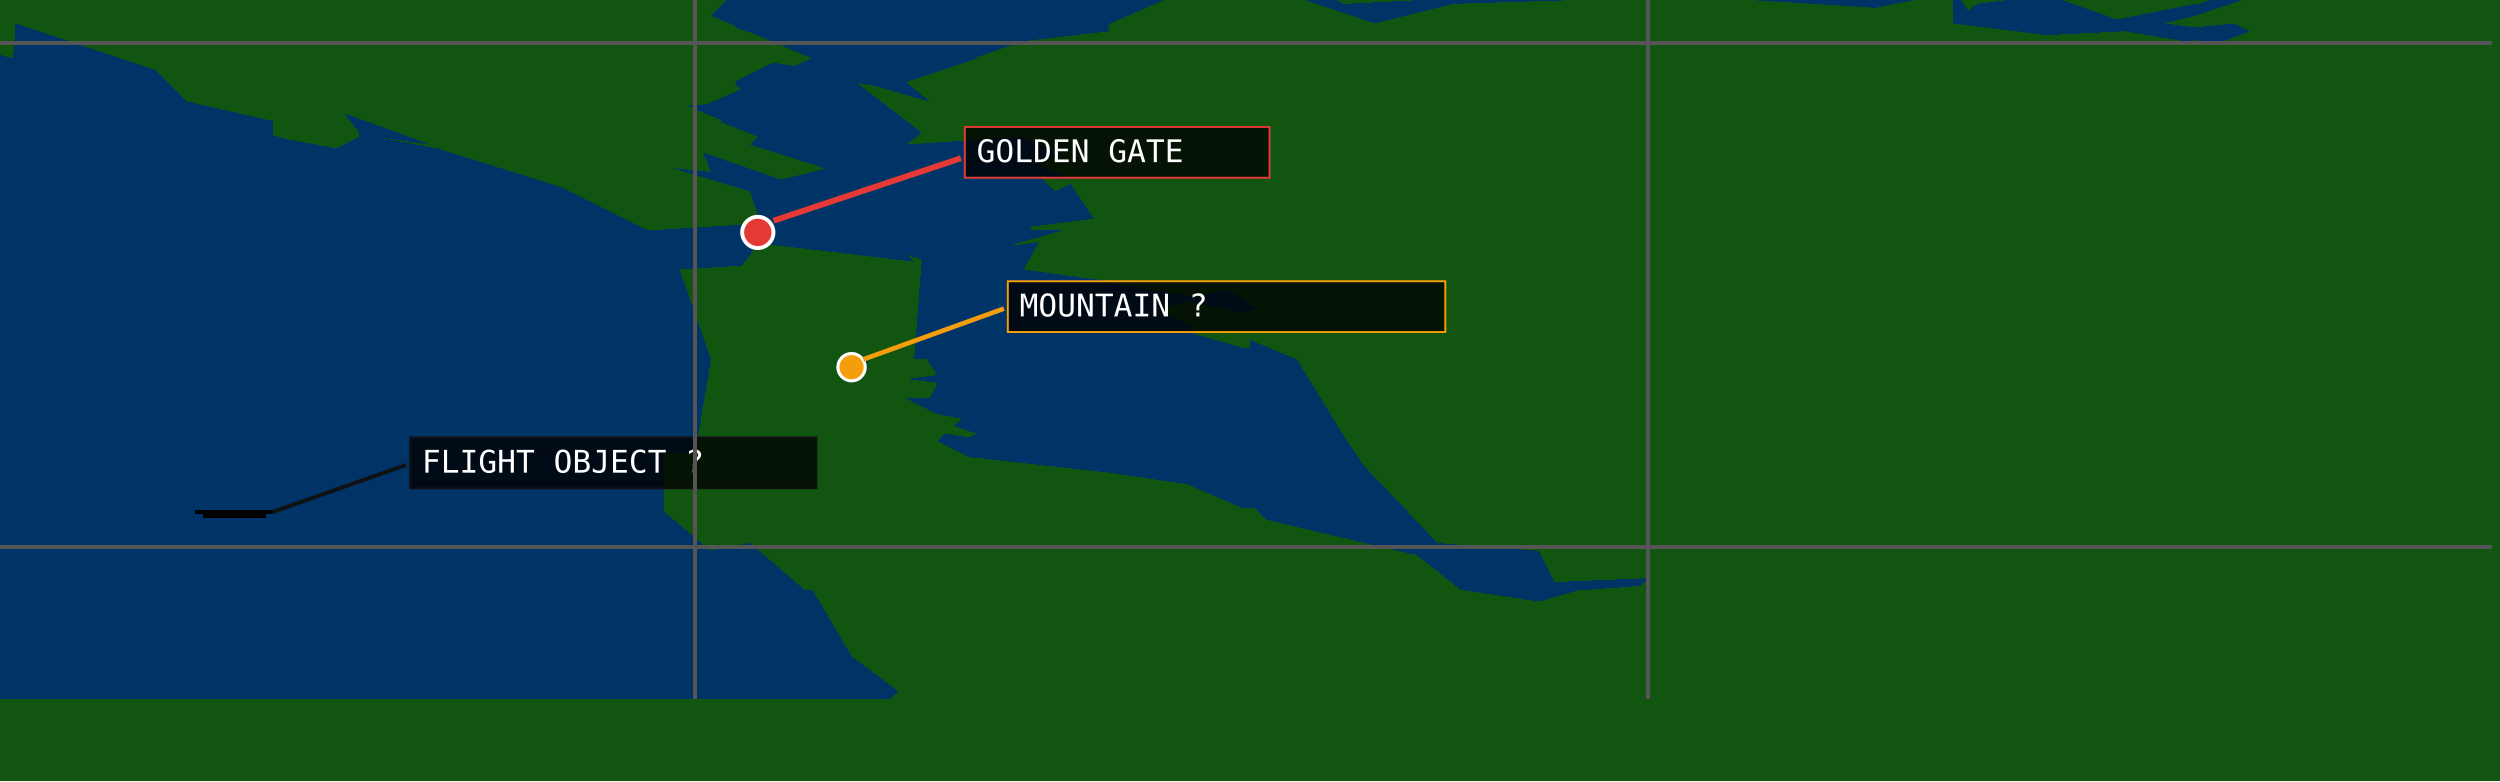
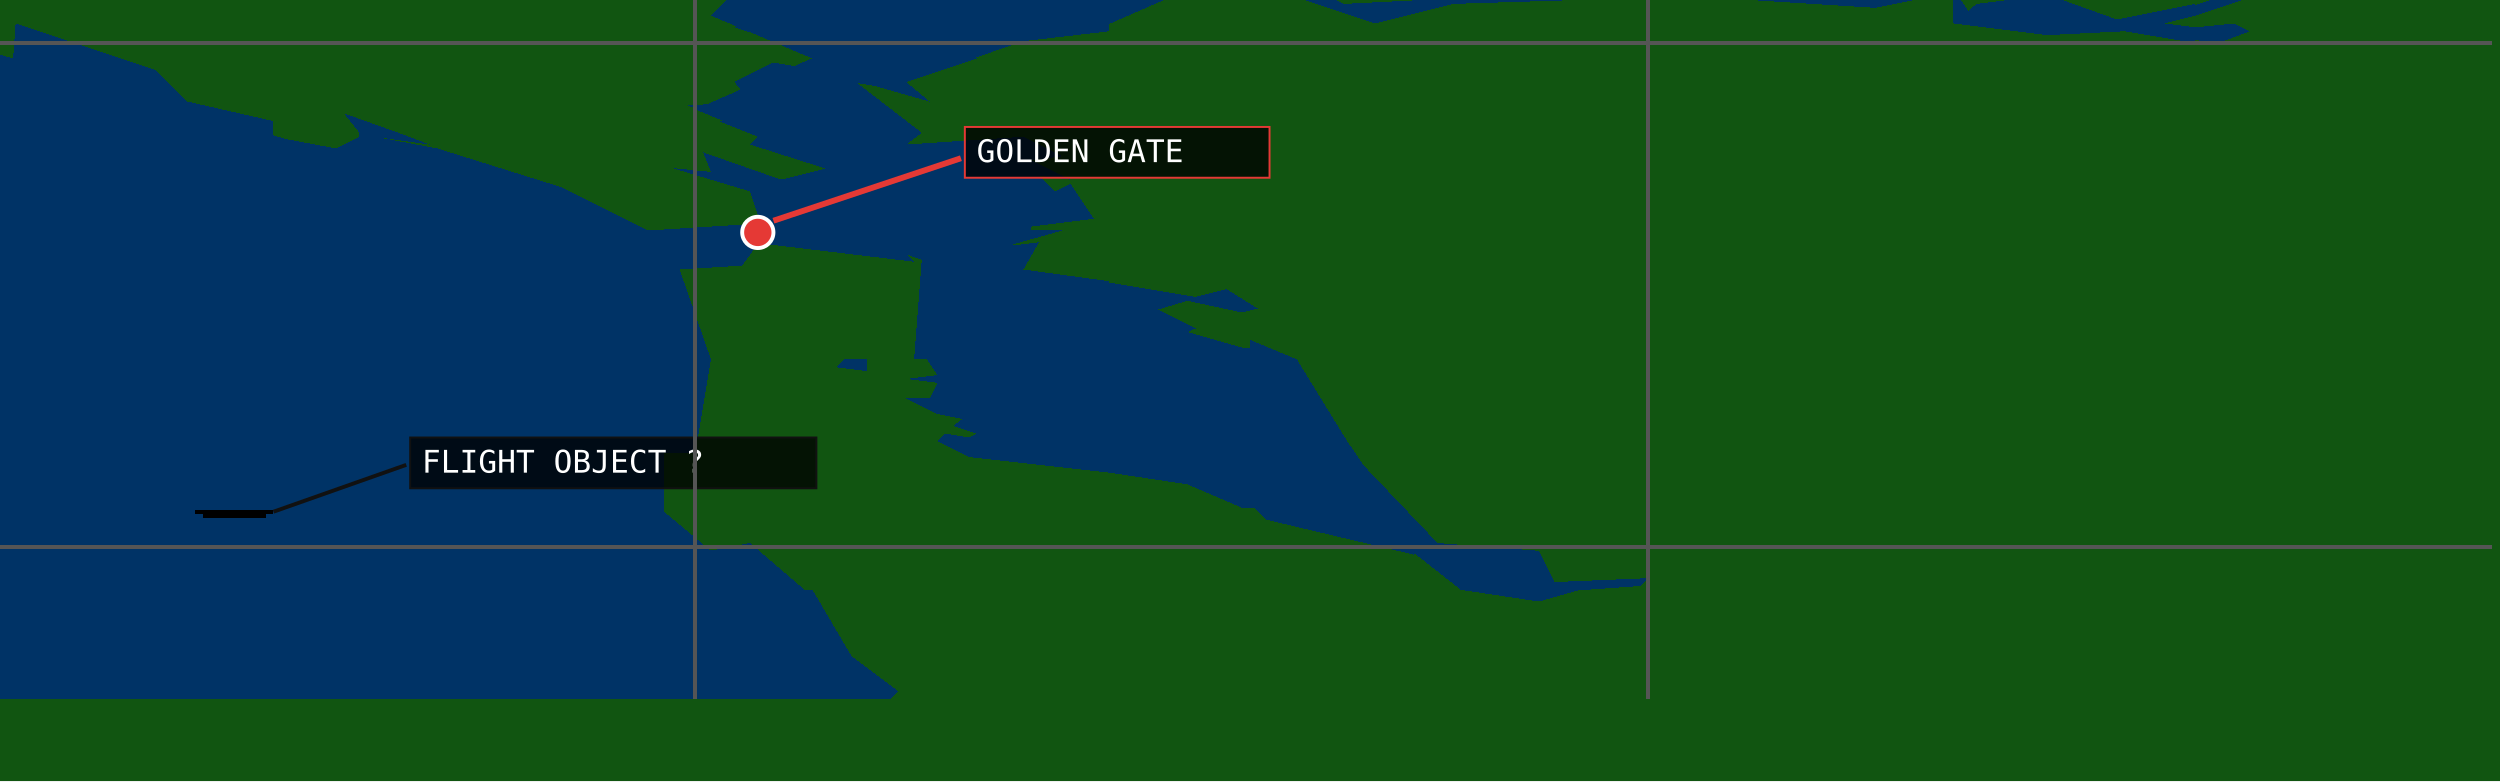
<svg xmlns="http://www.w3.org/2000/svg" width="640" height="200" viewBox="0 0 640 200" shape-rendering="crispEdges">
  <rect width="640" height="200" fill="#115511" />
  <g fill="#003366" stroke="none">
    <polygon points="0,14 166,63 178,92 162,133 196,151 0,156" />
    <polygon points="240,63 334,97 362,138 244,105" />
    <polygon points="198,0 188,7 232,21 292,0" />
    <polygon points="162,63 196,58 224,37 262,41 258,73 224,58 158,67" />
    <polygon points="210,14 178,28 214,43 236,34" />
    <polygon points="0,146 196,151 224,179 224,179 0,179" />
    <polygon points="208,15 204,17 198,16 188,21 192,26 176,27 194,34 236,34 224,29" />
    <polygon points="216,0 246,7 250,15 232,21 238,26 224,22 212,20 208,15 182,4 186,0" />
    <polygon points="284,0 284,8 258,11 214,0" />
    <polygon points="298,0 282,7 282,0" />
    <polygon points="342,0 344,1 364,0 372,1 352,6 334,0" />
    <polygon points="360,1 362,0 404,0 372,1" />
    <polygon points="450,0 448,0 438,0" />
    <polygon points="502,0 504,3 500,6 500,0 490,0 480,2 448,0 450,0" />
    <polygon points="528,0 542,5 562,1 562,4 554,6 562,7 562,11 544,8 524,9 500,6 506,1 514,0" />
    <polygon points="144,48 166,59 198,57 190,68 174,69 182,92 136,92" />
    <polygon points="180,39 200,46 212,43 234,67 192,62 192,57 194,55 192,49 172,43 182,44" />
    <polygon points="184,31 236,34 232,37 262,35 272,40 264,41 274,46 266,45 214,44 192,37 194,35" />
    <polygon points="212,43 266,45 270,49 274,47 280,56 264,58 264,59 272,59 240,68 218,60" />
    <polygon points="236,66 258,63 266,62 262,69 284,72 284,92 234,92" />
    <polygon points="282,72 306,76 314,74 322,79 318,80 304,77 294,80 280,80" />
    <polygon points="282,79 296,79 308,85 306,84 304,85 318,89 318,92 280,92" />
    <polygon points="318,89 320,89 320,87 332,92 318,92" />
    <polygon points="140,90 182,92 178,116 170,116 170,131 182,141 192,139 206,151 140,151" />
    <polygon points="236,90 240,96 232,97 240,98 238,102 232,102 240,106 250,108 284,92" />
    <polygon points="248,106 244,109 250,111 248,112 242,111 240,113 248,117 284,121 284,92" />
    <polygon points="280,90 332,92 348,118 328,130 318,130 304,124 284,121" />
    <polygon points="348,118 368,139 362,142 324,133 320,129" />
    <polygon points="360,140 368,139 394,141 398,149 422,148 420,150 406,151 374,151" />
    <polygon points="4,6 40,18 48,26 70,31 70,34 2,34" />
    <polygon points="88,29 102,34 92,34" />
    <polygon points="566,0 560,2 562,4 574,0" />
    <polygon points="562,7 572,6 576,8 568,11 560,10" />
    <polygon points="0,32 70,34 70,35 86,38 92,35 92,34 102,34 110,37 96,35 112,38 144,48 144,92 0,92" />
    <polygon points="0,90 144,90 144,151 0,151" />
    <polygon points="0,149 144,149 144,179 0,179" />
    <polygon points="208,151 218,168 230,177 228,179 140,179 140,149" />
    <polygon points="374,151 408,150 394,154" />
    <polygon points="214,94 222,95 220,94" />
    <polygon points="222,95 222,92 220,94" />
    <polygon points="222,92 216,92 220,94" />
    <polygon points="216,92 214,94 220,94" />
  </g>
  <g shape-rendering="geometricPrecision" font-family="monospace">
    <path d="M 70 131 L 104 119" stroke="#111" stroke-width="1" />
    <rect x="105" y="112" width="104" height="13" fill="#000" fill-opacity=".78" stroke="#111" stroke-width=".5" />
    <text x="108" y="121" fill="#fff" font-size="8">FLIGHT OBJECT ?</text>
  </g>
  <g fill="none" stroke="#555555" stroke-width="1">
    <line x1="422" y1="0" x2="422" y2="179" />
    <line x1="178" y1="0" x2="178" y2="179" />
    <line x1="0" y1="140" x2="638" y2="140" />
    <line x1="0" y1="11" x2="638" y2="11" />
  </g>
  <g fill="none" stroke="#000000" stroke-width="1">
    <line x1="62" y1="130" x2="62" y2="130" />
    <line x1="50" y1="131" x2="70" y2="131" />
    <line x1="52" y1="132" x2="68" y2="132" />
  </g>
  <g shape-rendering="geometricPrecision" font-family="monospace">
    <circle cx="194" cy="59.5" r="4" fill="#e53935" stroke="#fff" stroke-width="1" />
    <path d="M 198 56.5 L 246 40.5" stroke="#e53935" stroke-width="1.5" />
    <rect x="247" y="32.5" width="78" height="13" fill="#000" fill-opacity=".78" stroke="#e53935" stroke-width=".5" />
    <text x="250" y="41.5" fill="#fff" font-size="8">GOLDEN GATE</text>
-     <circle cx="218" cy="94" r="3.5" fill="#f59e0b" stroke="#fff" stroke-width=".8" />
-     <path d="M 221 92 L 257 79" stroke="#f59e0b" stroke-width="1.2" />
-     <rect x="258" y="72" width="112" height="13" fill="#000" fill-opacity=".78" stroke="#f59e0b" stroke-width=".5" />
-     <text x="261" y="81" fill="#fff" font-size="8">MOUNTAIN ?</text>
  </g>
</svg>
